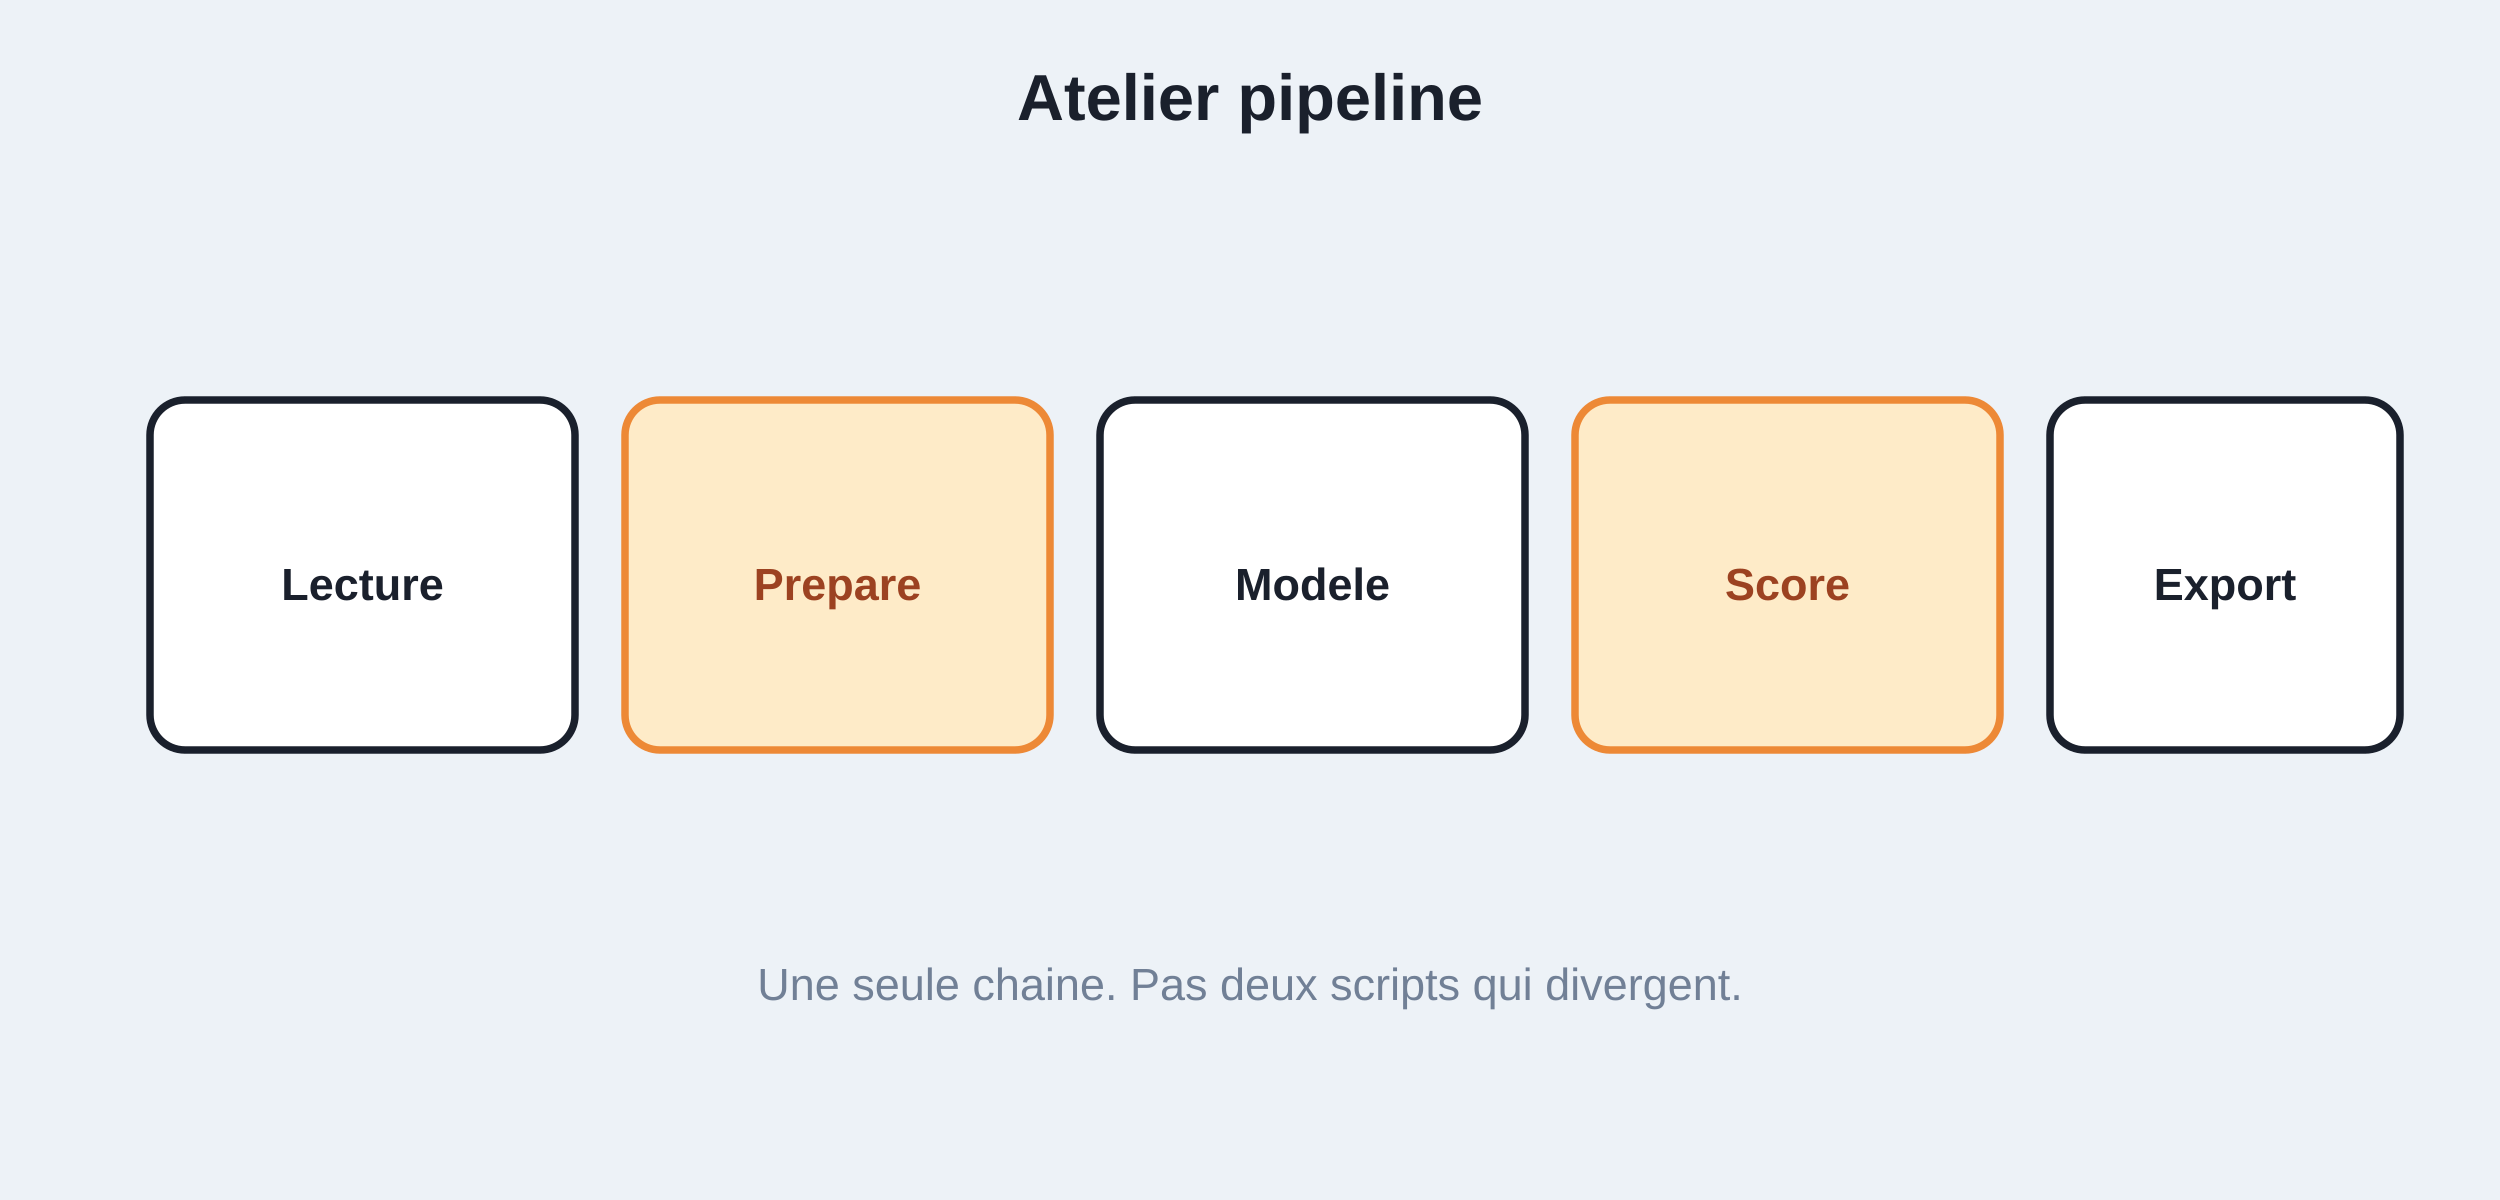
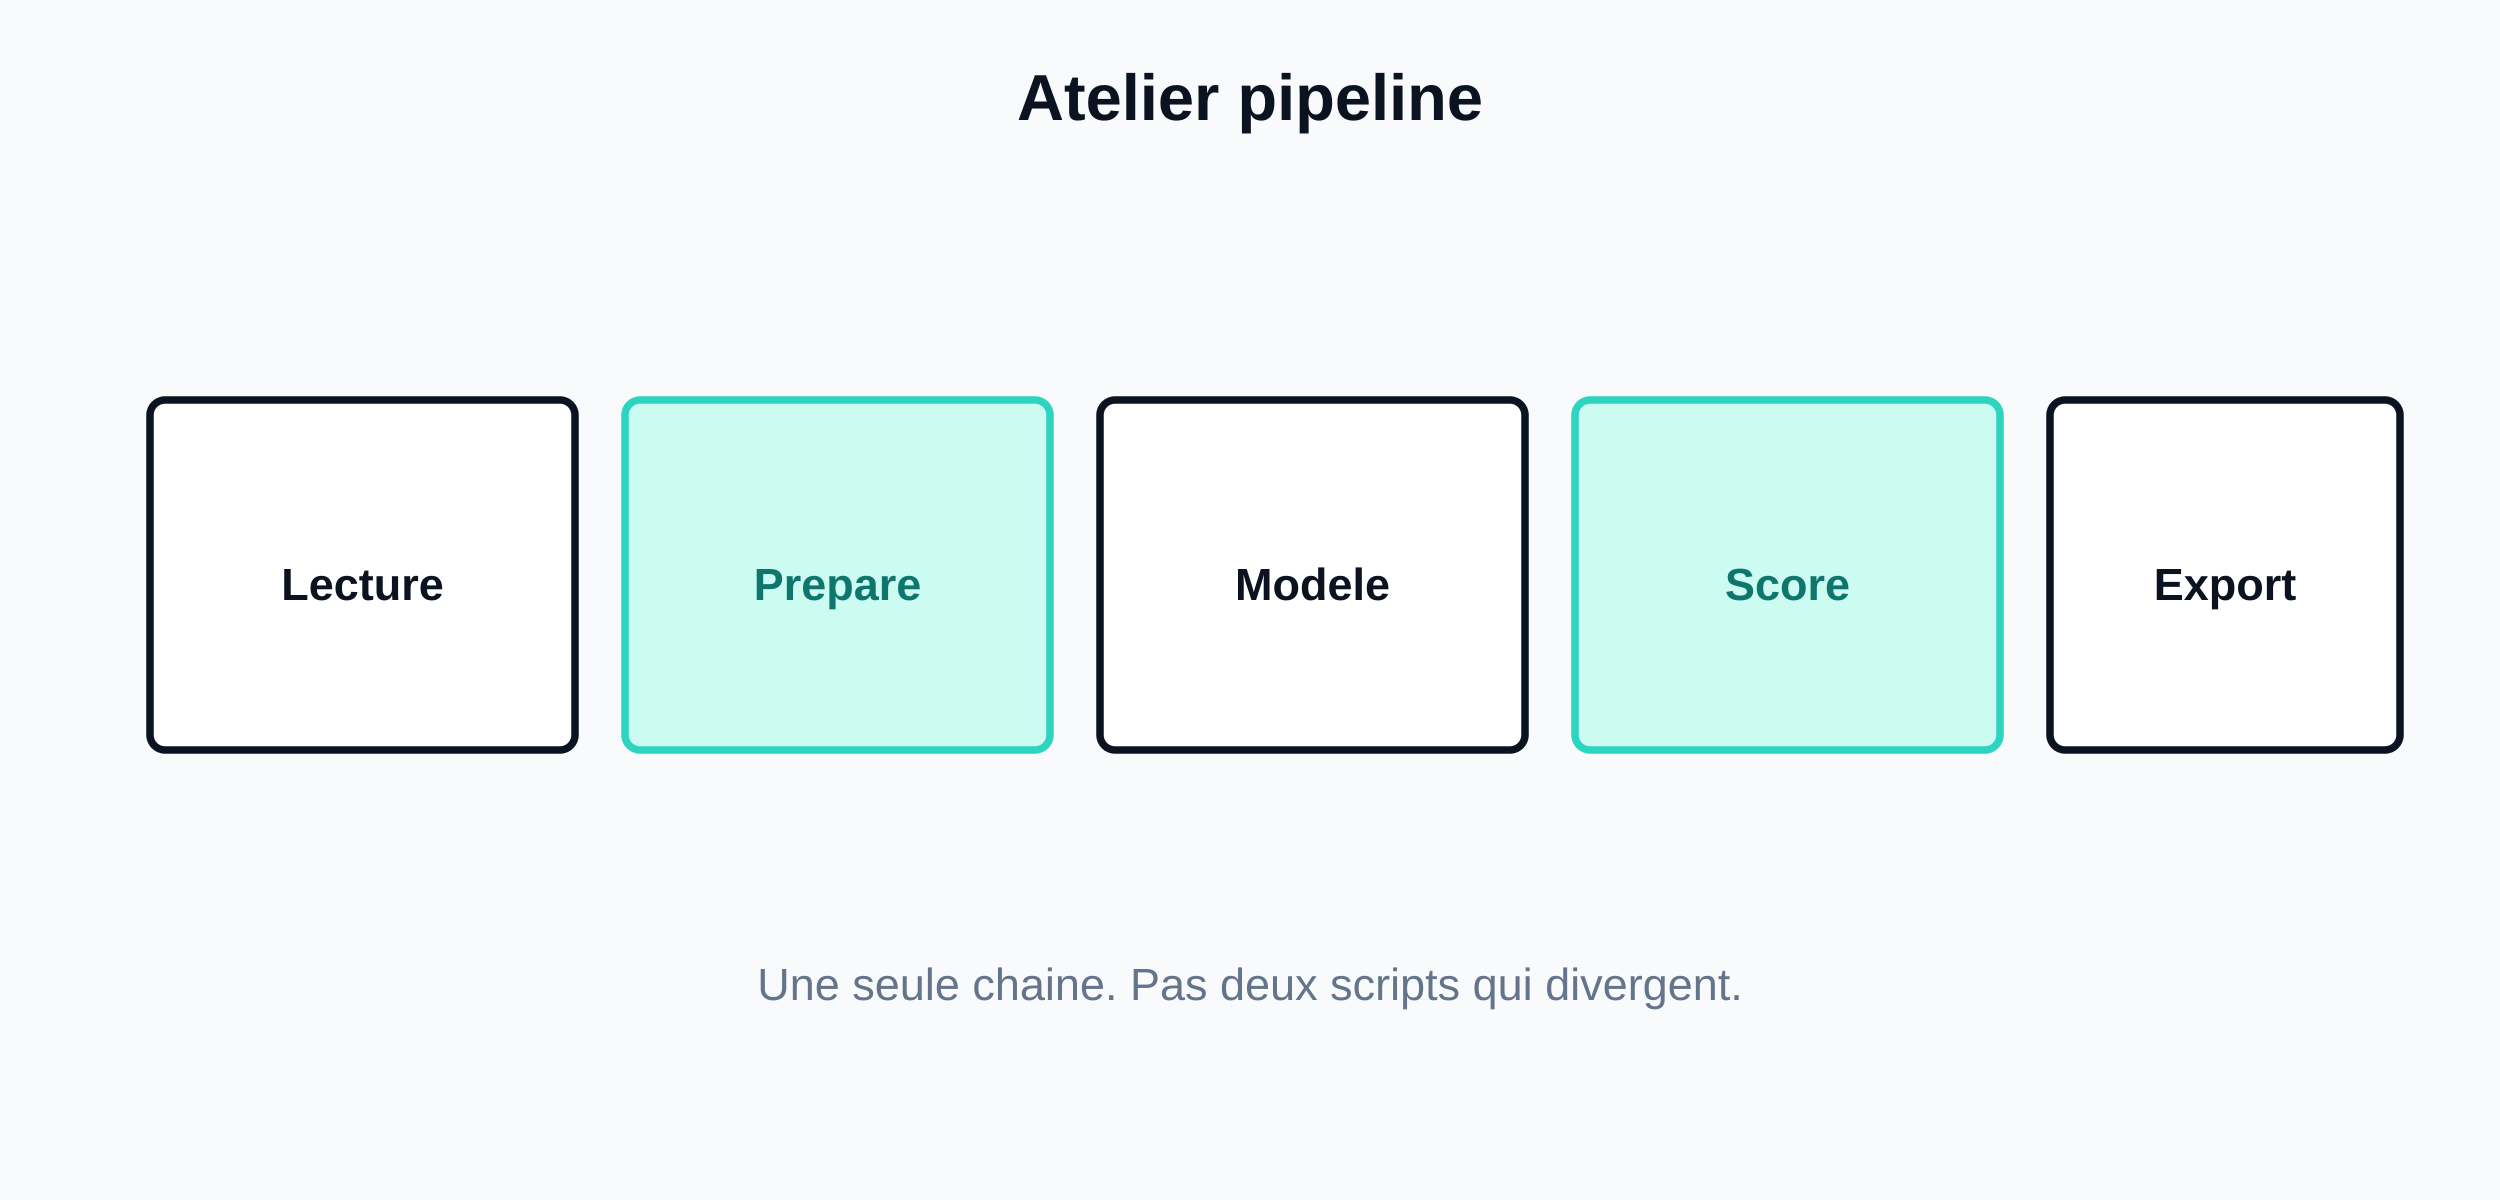
<svg xmlns="http://www.w3.org/2000/svg" width="1000" height="480" viewBox="0 0 1000 480">
-   <rect width="1000" height="480" fill="#edf2f7" />
-   <text x="500" y="48" text-anchor="middle" font-family="Segoe UI, Arial, sans-serif" font-size="26" fill="#1a202c" font-weight="700">Atelier pipeline</text>
-   <rect x="60" y="160" width="170" height="140" rx="14" fill="#ffffff" stroke="#1a202c" stroke-width="3" />
-   <text x="145" y="240" text-anchor="middle" font-family="Segoe UI, Arial, sans-serif" font-size="18" fill="#1a202c" font-weight="700">Lecture</text>
-   <rect x="250" y="160" width="170" height="140" rx="14" fill="#feebc8" stroke="#ed8936" stroke-width="3" />
-   <text x="335" y="240" text-anchor="middle" font-family="Segoe UI, Arial, sans-serif" font-size="18" fill="#9c4221" font-weight="700">Prepare</text>
-   <rect x="440" y="160" width="170" height="140" rx="14" fill="#ffffff" stroke="#1a202c" stroke-width="3" />
-   <text x="525" y="240" text-anchor="middle" font-family="Segoe UI, Arial, sans-serif" font-size="18" fill="#1a202c" font-weight="700">Modele</text>
-   <rect x="630" y="160" width="170" height="140" rx="14" fill="#feebc8" stroke="#ed8936" stroke-width="3" />
-   <text x="715" y="240" text-anchor="middle" font-family="Segoe UI, Arial, sans-serif" font-size="18" fill="#9c4221" font-weight="700">Score</text>
-   <rect x="820" y="160" width="140" height="140" rx="14" fill="#ffffff" stroke="#1a202c" stroke-width="3" />
-   <text x="890" y="240" text-anchor="middle" font-family="Segoe UI, Arial, sans-serif" font-size="18" fill="#1a202c" font-weight="700">Export</text>
-   <text x="500" y="400" text-anchor="middle" font-family="Segoe UI, Arial, sans-serif" font-size="18" fill="#718096" font-weight="400">Une seule chaine. Pas deux scripts qui divergent.</text>
+   <rect width="1000" height="480" fill="#f8fafc" />
+   <text x="500" y="48" text-anchor="middle" font-family="Segoe UI, Arial, sans-serif" font-size="26" fill="#0b1220" font-weight="700">Atelier pipeline</text>
+   <rect x="60" y="160" width="170" height="140" rx="6" fill="#ffffff" stroke="#0b1220" stroke-width="3" />
+   <text x="145" y="240" text-anchor="middle" font-family="Segoe UI, Arial, sans-serif" font-size="18" fill="#0b1220" font-weight="700">Lecture</text>
+   <rect x="250" y="160" width="170" height="140" rx="6" fill="#ccfbf1" stroke="#2dd4bf" stroke-width="3" />
+   <text x="335" y="240" text-anchor="middle" font-family="Segoe UI, Arial, sans-serif" font-size="18" fill="#0f766e" font-weight="700">Prepare</text>
+   <rect x="440" y="160" width="170" height="140" rx="6" fill="#ffffff" stroke="#0b1220" stroke-width="3" />
+   <text x="525" y="240" text-anchor="middle" font-family="Segoe UI, Arial, sans-serif" font-size="18" fill="#0b1220" font-weight="700">Modele</text>
+   <rect x="630" y="160" width="170" height="140" rx="6" fill="#ccfbf1" stroke="#2dd4bf" stroke-width="3" />
+   <text x="715" y="240" text-anchor="middle" font-family="Segoe UI, Arial, sans-serif" font-size="18" fill="#0f766e" font-weight="700">Score</text>
+   <rect x="820" y="160" width="140" height="140" rx="6" fill="#ffffff" stroke="#0b1220" stroke-width="3" />
+   <text x="890" y="240" text-anchor="middle" font-family="Segoe UI, Arial, sans-serif" font-size="18" fill="#0b1220" font-weight="700">Export</text>
+   <text x="500" y="400" text-anchor="middle" font-family="Segoe UI, Arial, sans-serif" font-size="18" fill="#64748b" font-weight="400">Une seule chaine. Pas deux scripts qui divergent.</text>
</svg>
